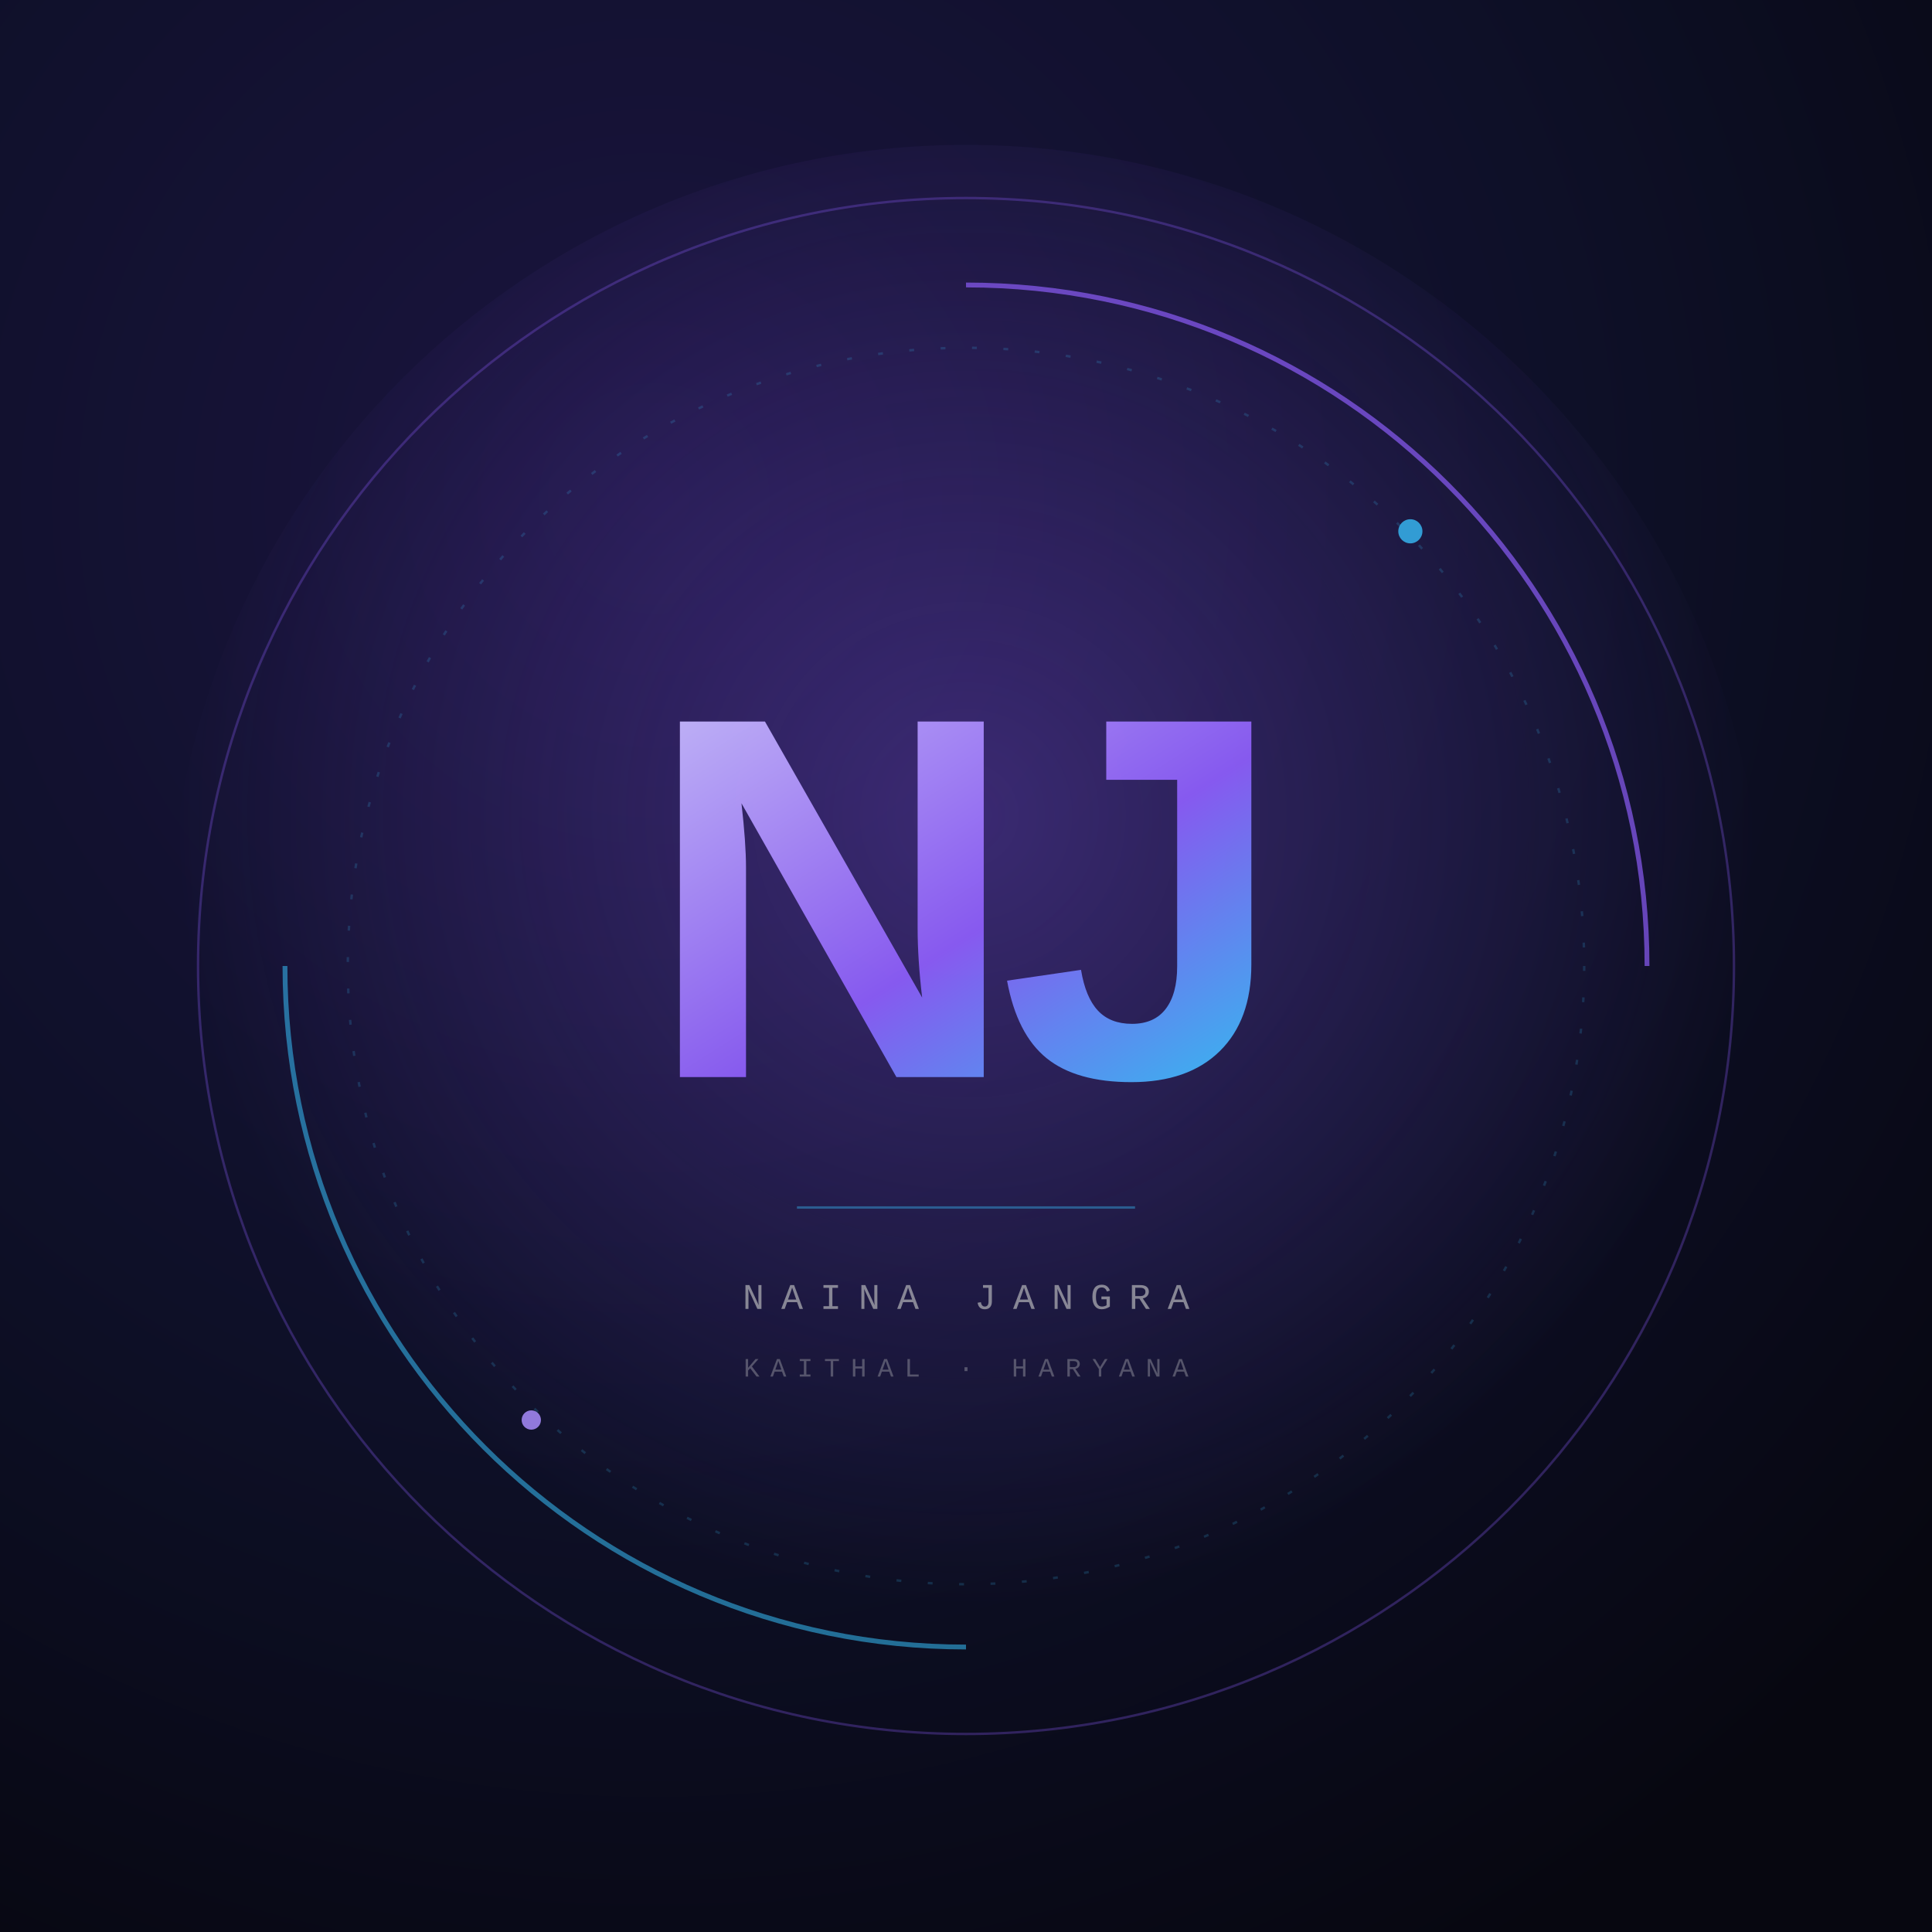
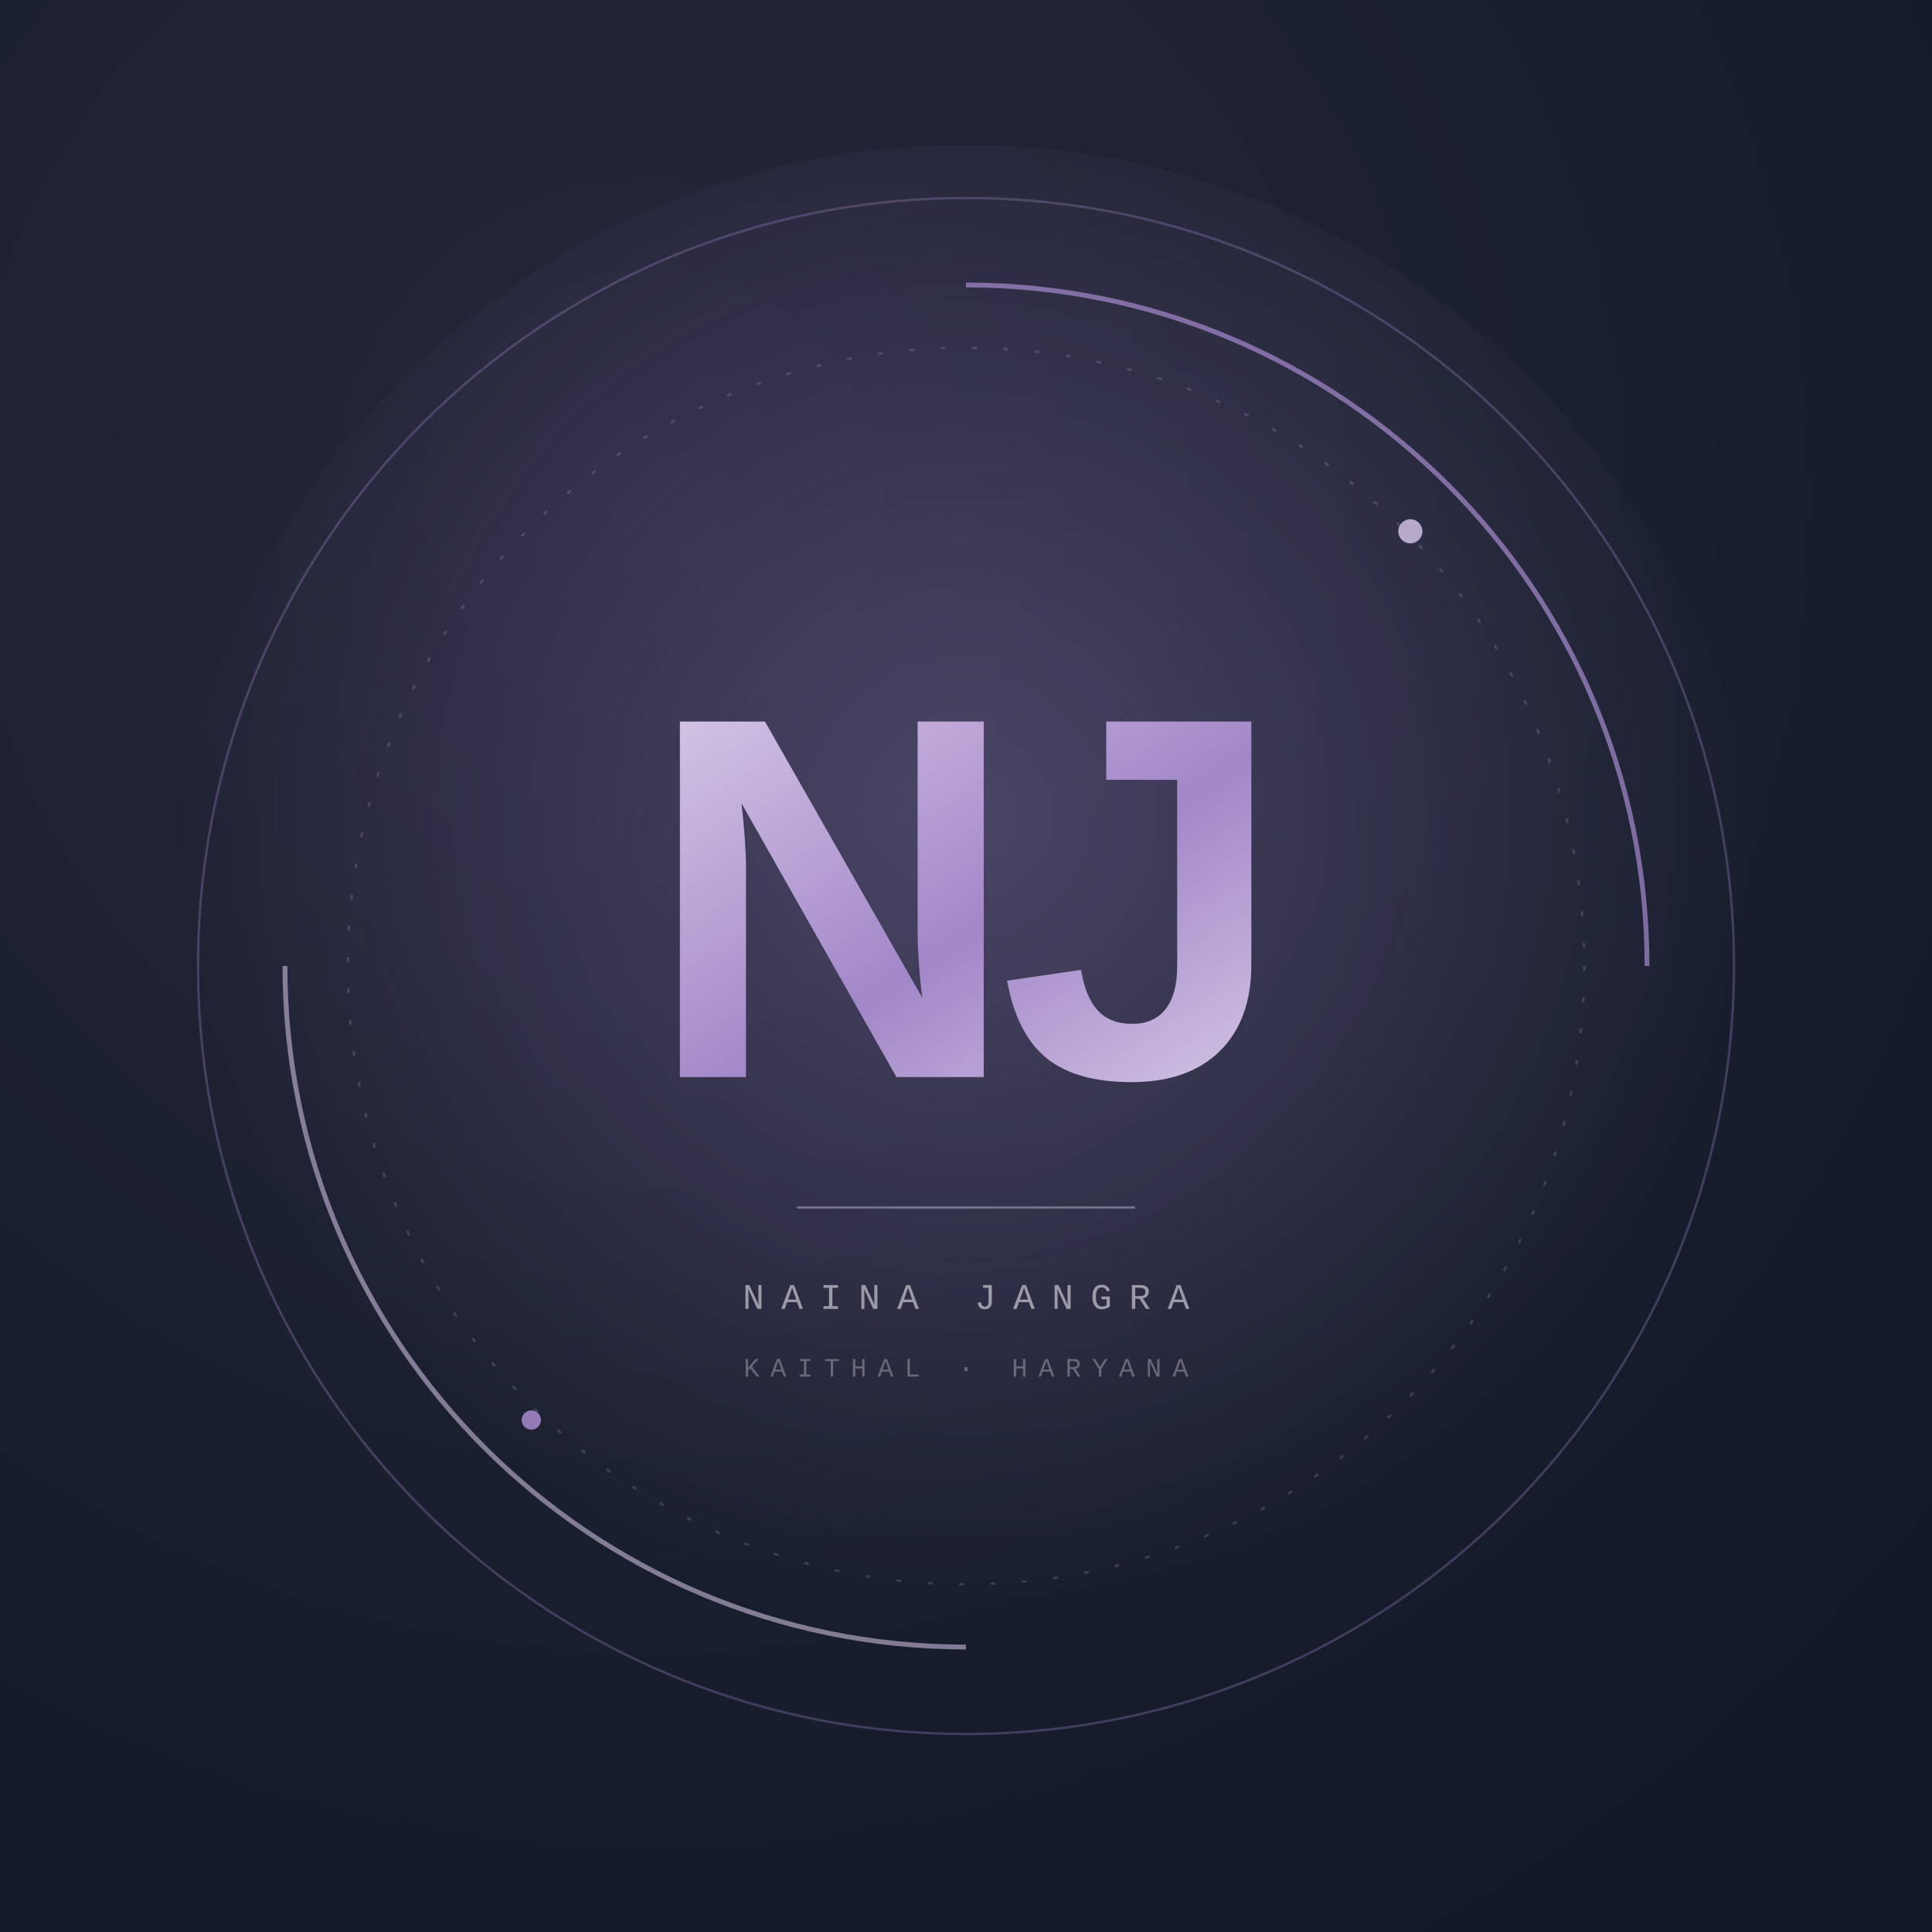
<svg xmlns="http://www.w3.org/2000/svg" viewBox="0 0 800 800" width="800" height="800" role="img" aria-label="Placeholder portrait monogram for Naina Jangra">
  <defs>
    <radialGradient id="bg" cx="34%" cy="26%" r="86%">
-       <stop offset="0" stop-color="#1B1440" />
-       <stop offset="0.55" stop-color="#0E1028" />
-       <stop offset="1" stop-color="#070710" />
+       <stop offset="0" stop-color="#25263A" />
+       <stop offset="0.55" stop-color="#1B2030" />
+       <stop offset="1" stop-color="#111827" />
    </radialGradient>
    <radialGradient id="aura" cx="50%" cy="42%" r="50%">
-       <stop offset="0" stop-color="#8B5CF6" stop-opacity="0.32" />
-       <stop offset="1" stop-color="#8B5CF6" stop-opacity="0" />
+       <stop offset="0" stop-color="#A78BCE" stop-opacity="0.32" />
+       <stop offset="1" stop-color="#A78BCE" stop-opacity="0" />
    </radialGradient>
    <linearGradient id="ink" x1="0" y1="0" x2="1" y2="1">
-       <stop offset="0" stop-color="#C4B5FD" />
-       <stop offset="0.55" stop-color="#8B5CF6" />
-       <stop offset="1" stop-color="#38BDF8" />
+       <stop offset="0" stop-color="#D9C9EB" />
+       <stop offset="0.55" stop-color="#A78BCE" />
+       <stop offset="1" stop-color="#D9C9EB" />
    </linearGradient>
  </defs>
  <rect width="800" height="800" fill="url(#bg)" />
  <circle cx="400" cy="390" r="330" fill="url(#aura)" />
-   <circle cx="400" cy="400" r="318" fill="none" stroke="#8B5CF6" stroke-opacity="0.3" />
-   <circle cx="400" cy="400" r="256" fill="none" stroke="#38BDF8" stroke-opacity="0.18" stroke-dasharray="2 11" />
-   <path d="M400 118a282 282 0 0 1 282 282" fill="none" stroke="#8B5CF6" stroke-opacity="0.7" stroke-width="2" />
-   <path d="M400 682a282 282 0 0 1-282-282" fill="none" stroke="#38BDF8" stroke-opacity="0.55" stroke-width="2" />
+   <circle cx="400" cy="400" r="318" fill="none" stroke="#A78BCE" stroke-opacity="0.3" />
+   <circle cx="400" cy="400" r="256" fill="none" stroke="#D9C9EB" stroke-opacity="0.18" stroke-dasharray="2 11" />
+   <path d="M400 118a282 282 0 0 1 282 282" fill="none" stroke="#A78BCE" stroke-opacity="0.7" stroke-width="2" />
+   <path d="M400 682a282 282 0 0 1-282-282" fill="none" stroke="#D9C9EB" stroke-opacity="0.55" stroke-width="2" />
  <text x="400" y="446" text-anchor="middle" font-family="'Segoe UI', Arial, sans-serif" font-weight="600" font-size="214" letter-spacing="-8" fill="url(#ink)" fill-opacity="0.95">NJ</text>
-   <line x1="330" y1="500" x2="470" y2="500" stroke="#38BDF8" stroke-opacity="0.4" />
-   <text x="400" y="542" text-anchor="middle" font-family="'Courier New', monospace" font-size="15" letter-spacing="7" fill="#A1A1AA" fill-opacity="0.8">NAINA JANGRA</text>
-   <text x="400" y="570" text-anchor="middle" font-family="'Courier New', monospace" font-size="11" letter-spacing="4.5" fill="#A1A1AA" fill-opacity="0.45">KAITHAL · HARYANA</text>
-   <circle cx="584" cy="220" r="5" fill="#38BDF8" fill-opacity="0.8" />
-   <circle cx="220" cy="588" r="4" fill="#A78BFA" fill-opacity="0.85" />
+   <line x1="330" y1="500" x2="470" y2="500" stroke="#D9C9EB" stroke-opacity="0.4" />
+   <text x="400" y="542" text-anchor="middle" font-family="'Courier New', monospace" font-size="15" letter-spacing="7" fill="#B8B5C2" fill-opacity="0.8">NAINA JANGRA</text>
+   <text x="400" y="570" text-anchor="middle" font-family="'Courier New', monospace" font-size="11" letter-spacing="4.5" fill="#B8B5C2" fill-opacity="0.45">KAITHAL · HARYANA</text>
+   <circle cx="584" cy="220" r="5" fill="#D9C9EB" fill-opacity="0.8" />
+   <circle cx="220" cy="588" r="4" fill="#A78BCE" fill-opacity="0.85" />
</svg>
